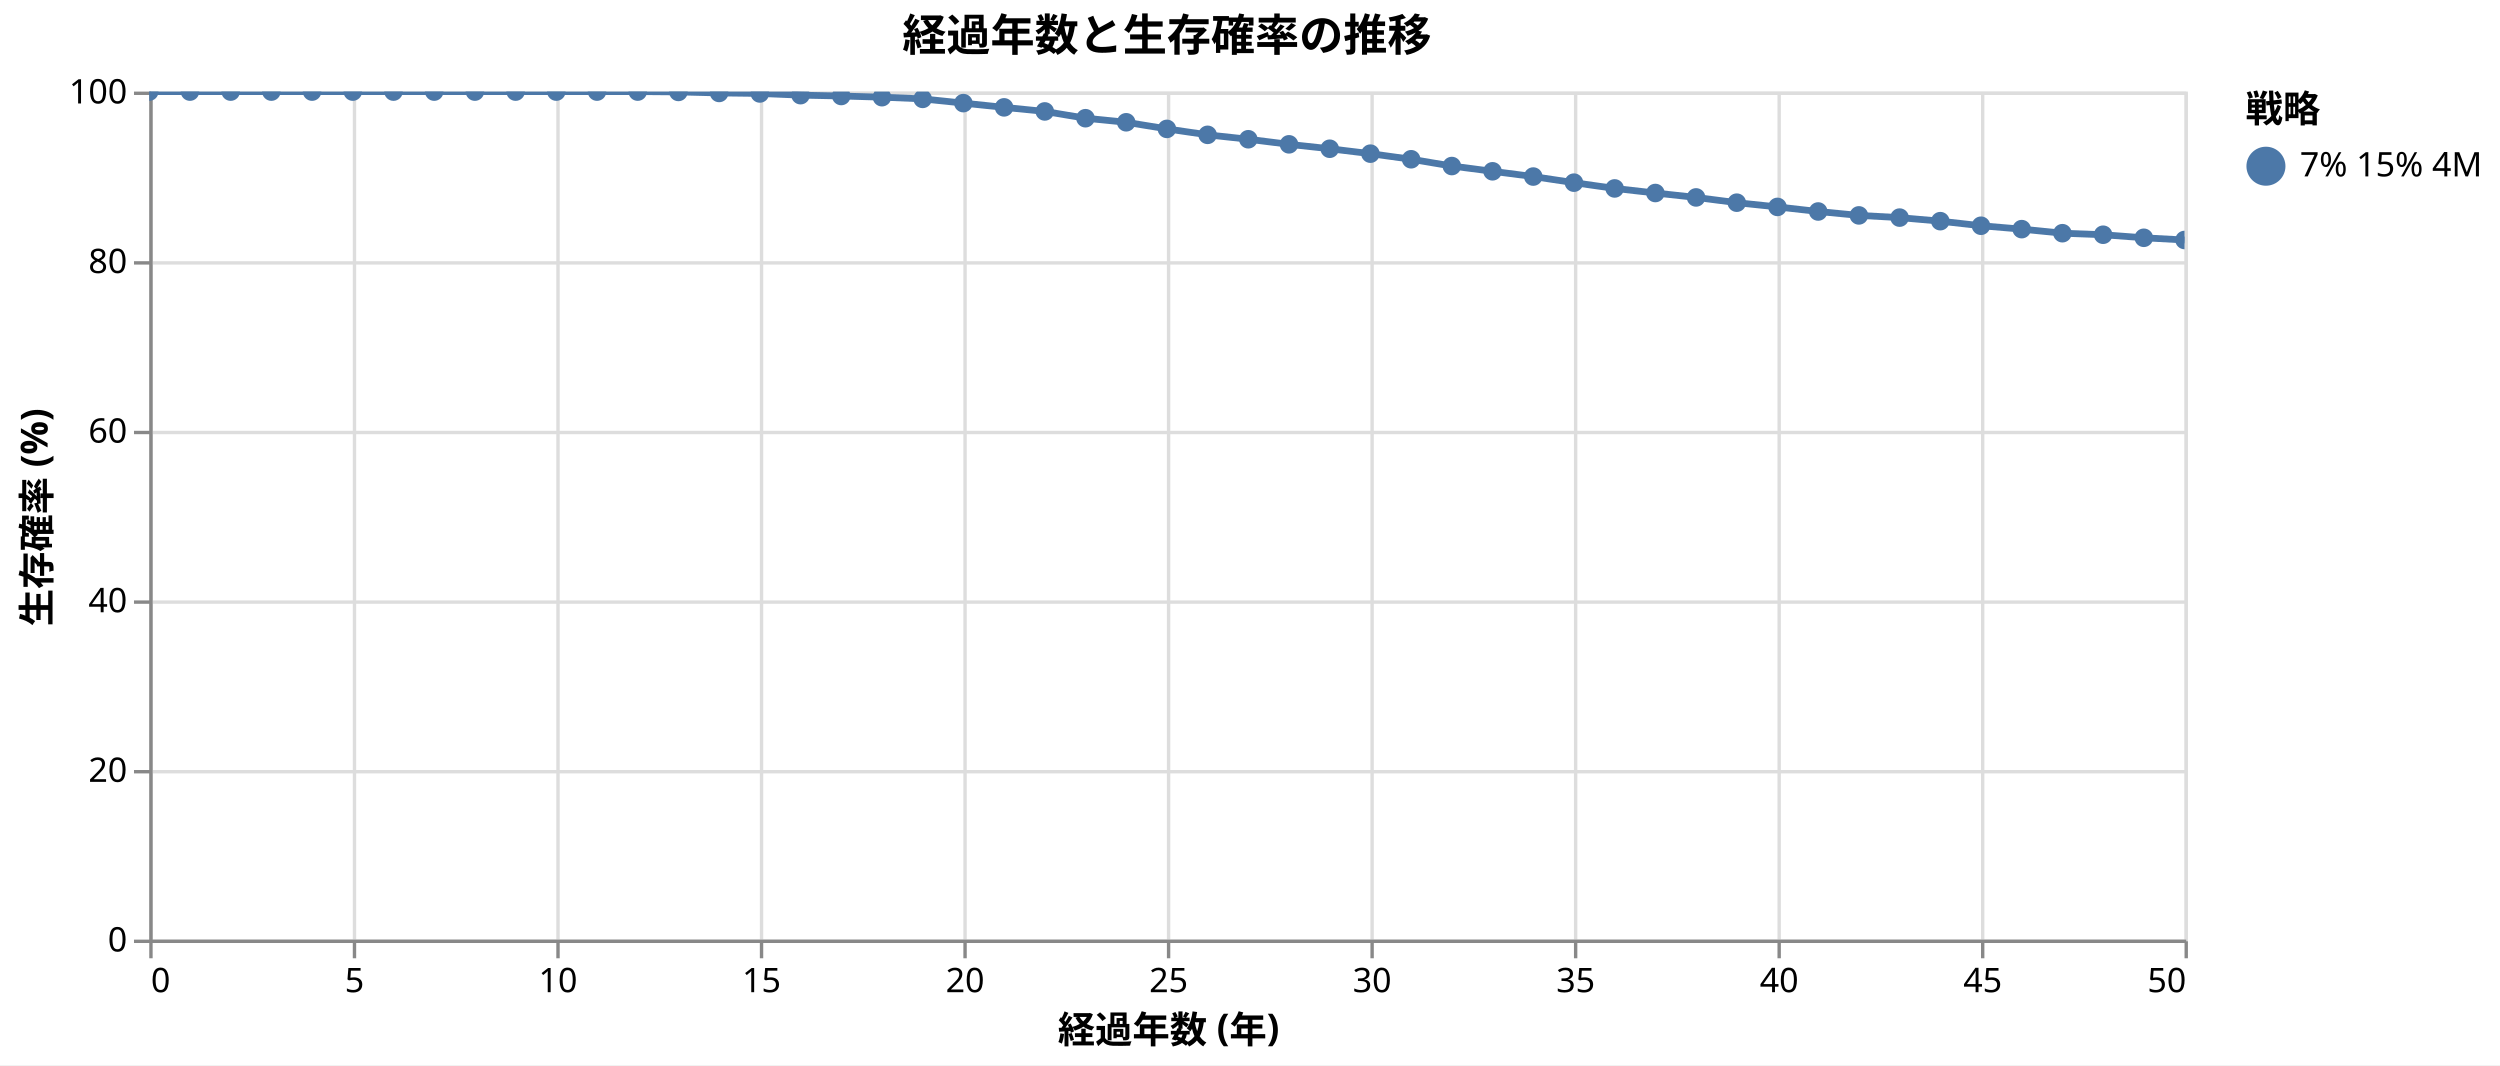
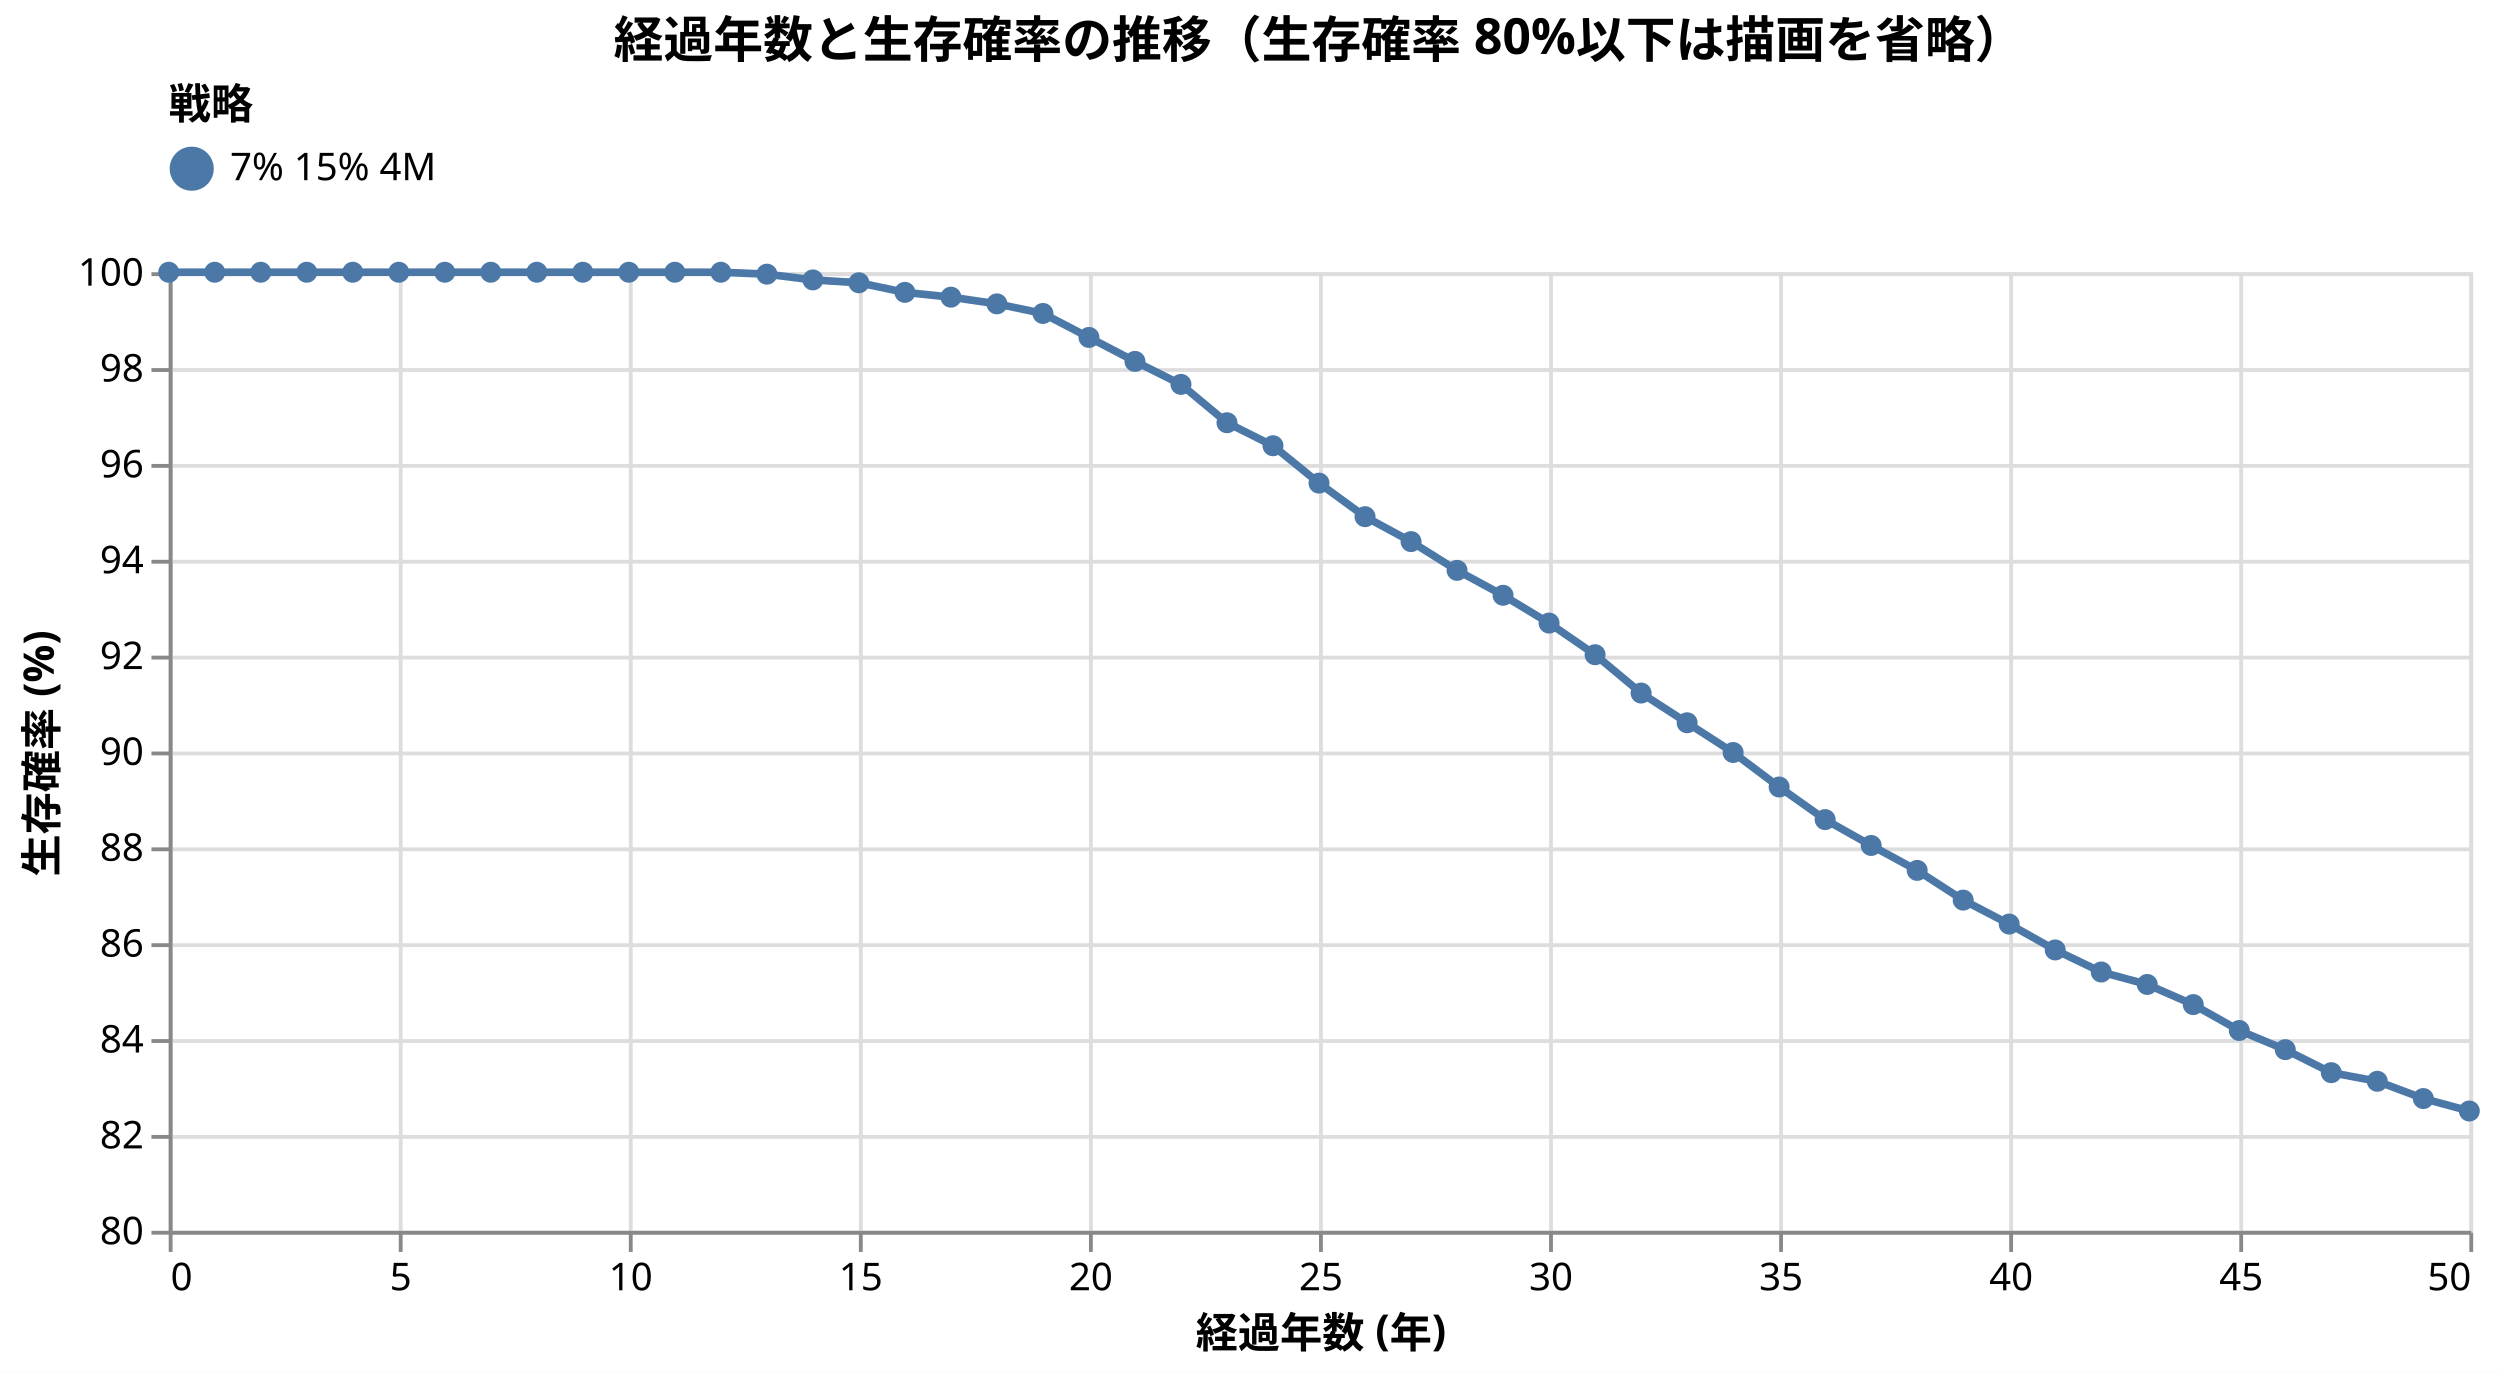
- <svg xmlns="http://www.w3.org/2000/svg" version="1.1" class="marks" width="737" height="314" viewBox="0 0 737 314">
-   <rect width="737" height="314" fill="white" />
-   <g fill="none" stroke-miterlimit="10" transform="translate(44,27)">
+ <svg xmlns="http://www.w3.org/2000/svg" version="1.1" class="marks" width="652" height="358" viewBox="0 0 652 358">
+   <rect width="652" height="358" fill="white" />
+   <g fill="none" stroke-miterlimit="10" transform="translate(44,71)">
    <g class="mark-group role-frame root" role="graphics-object" aria-roledescription="group mark container">
      <g transform="translate(0,0)">
        <path class="background" aria-hidden="true" d="M0.5,0.5h600v250h-600Z" stroke="#ddd" />
        <g>
          <g class="mark-group role-axis" aria-hidden="true">
            <g transform="translate(0.5,250.5)">
              <path class="background" aria-hidden="true" d="M0,0h0v0h0Z" pointer-events="none" />
              <g>
                <g class="mark-rule role-axis-grid" pointer-events="none">
                  <line transform="translate(0,-250)" x2="0" y2="250" stroke="#ddd" stroke-width="1" opacity="1" />
                  <line transform="translate(60,-250)" x2="0" y2="250" stroke="#ddd" stroke-width="1" opacity="1" />
                  <line transform="translate(120,-250)" x2="0" y2="250" stroke="#ddd" stroke-width="1" opacity="1" />
                  <line transform="translate(180,-250)" x2="0" y2="250" stroke="#ddd" stroke-width="1" opacity="1" />
                  <line transform="translate(240,-250)" x2="0" y2="250" stroke="#ddd" stroke-width="1" opacity="1" />
                  <line transform="translate(300,-250)" x2="0" y2="250" stroke="#ddd" stroke-width="1" opacity="1" />
                  <line transform="translate(360,-250)" x2="0" y2="250" stroke="#ddd" stroke-width="1" opacity="1" />
                  <line transform="translate(420,-250)" x2="0" y2="250" stroke="#ddd" stroke-width="1" opacity="1" />
                  <line transform="translate(480,-250)" x2="0" y2="250" stroke="#ddd" stroke-width="1" opacity="1" />
                  <line transform="translate(540,-250)" x2="0" y2="250" stroke="#ddd" stroke-width="1" opacity="1" />
                  <line transform="translate(600,-250)" x2="0" y2="250" stroke="#ddd" stroke-width="1" opacity="1" />
                </g>
              </g>
              <path class="foreground" aria-hidden="true" d="" pointer-events="none" display="none" />
            </g>
          </g>
          <g class="mark-group role-axis" aria-hidden="true">
            <g transform="translate(0.5,0.5)">
              <path class="background" aria-hidden="true" d="M0,0h0v0h0Z" pointer-events="none" />
              <g>
                <g class="mark-rule role-axis-grid" pointer-events="none">
                  <line transform="translate(0,250)" x2="600" y2="0" stroke="#ddd" stroke-width="1" opacity="1" />
+                   <line transform="translate(0,225)" x2="600" y2="0" stroke="#ddd" stroke-width="1" opacity="1" />
                  <line transform="translate(0,200)" x2="600" y2="0" stroke="#ddd" stroke-width="1" opacity="1" />
+                   <line transform="translate(0,175)" x2="600" y2="0" stroke="#ddd" stroke-width="1" opacity="1" />
                  <line transform="translate(0,150)" x2="600" y2="0" stroke="#ddd" stroke-width="1" opacity="1" />
+                   <line transform="translate(0,125)" x2="600" y2="0" stroke="#ddd" stroke-width="1" opacity="1" />
                  <line transform="translate(0,100)" x2="600" y2="0" stroke="#ddd" stroke-width="1" opacity="1" />
+                   <line transform="translate(0,75)" x2="600" y2="0" stroke="#ddd" stroke-width="1" opacity="1" />
                  <line transform="translate(0,50)" x2="600" y2="0" stroke="#ddd" stroke-width="1" opacity="1" />
+                   <line transform="translate(0,25)" x2="600" y2="0" stroke="#ddd" stroke-width="1" opacity="1" />
                  <line transform="translate(0,0)" x2="600" y2="0" stroke="#ddd" stroke-width="1" opacity="1" />
                </g>
              </g>
              <path class="foreground" aria-hidden="true" d="" pointer-events="none" display="none" />
            </g>
          </g>
          <g class="mark-group role-axis" role="graphics-symbol" aria-roledescription="axis" aria-label="X-axis titled '経過年数 (年)' for a linear scale with values from 0 to 50">
            <g transform="translate(0.5,250.5)">
              <path class="background" aria-hidden="true" d="M0,0h0v0h0Z" pointer-events="none" />
              <g>
                <g class="mark-rule role-axis-tick" pointer-events="none">
                  <line transform="translate(0,0)" x2="0" y2="5" stroke="#888" stroke-width="1" opacity="1" />
                  <line transform="translate(60,0)" x2="0" y2="5" stroke="#888" stroke-width="1" opacity="1" />
                  <line transform="translate(120,0)" x2="0" y2="5" stroke="#888" stroke-width="1" opacity="1" />
                  <line transform="translate(180,0)" x2="0" y2="5" stroke="#888" stroke-width="1" opacity="1" />
                  <line transform="translate(240,0)" x2="0" y2="5" stroke="#888" stroke-width="1" opacity="1" />
                  <line transform="translate(300,0)" x2="0" y2="5" stroke="#888" stroke-width="1" opacity="1" />
                  <line transform="translate(360,0)" x2="0" y2="5" stroke="#888" stroke-width="1" opacity="1" />
                  <line transform="translate(420,0)" x2="0" y2="5" stroke="#888" stroke-width="1" opacity="1" />
                  <line transform="translate(480,0)" x2="0" y2="5" stroke="#888" stroke-width="1" opacity="1" />
                  <line transform="translate(540,0)" x2="0" y2="5" stroke="#888" stroke-width="1" opacity="1" />
                  <line transform="translate(600,0)" x2="0" y2="5" stroke="#888" stroke-width="1" opacity="1" />
                </g>
                <g class="mark-text role-axis-label" pointer-events="none">
                  <text text-anchor="start" transform="translate(0,15)" font-family="sans-serif" font-size="10px" fill="#000" opacity="1">0</text>
                  <text text-anchor="middle" transform="translate(60,15)" font-family="sans-serif" font-size="10px" fill="#000" opacity="1">5</text>
                  <text text-anchor="middle" transform="translate(120,15)" font-family="sans-serif" font-size="10px" fill="#000" opacity="1">10</text>
                  <text text-anchor="middle" transform="translate(180,15)" font-family="sans-serif" font-size="10px" fill="#000" opacity="1">15</text>
                  <text text-anchor="middle" transform="translate(240,15)" font-family="sans-serif" font-size="10px" fill="#000" opacity="1">20</text>
                  <text text-anchor="middle" transform="translate(300,15)" font-family="sans-serif" font-size="10px" fill="#000" opacity="1">25</text>
                  <text text-anchor="middle" transform="translate(360,15)" font-family="sans-serif" font-size="10px" fill="#000" opacity="1">30</text>
                  <text text-anchor="middle" transform="translate(420,15)" font-family="sans-serif" font-size="10px" fill="#000" opacity="1">35</text>
                  <text text-anchor="middle" transform="translate(480,15)" font-family="sans-serif" font-size="10px" fill="#000" opacity="1">40</text>
                  <text text-anchor="middle" transform="translate(540,15)" font-family="sans-serif" font-size="10px" fill="#000" opacity="1">45</text>
                  <text text-anchor="end" transform="translate(600,15)" font-family="sans-serif" font-size="10px" fill="#000" opacity="1">50</text>
                </g>
                <g class="mark-rule role-axis-domain" pointer-events="none">
                  <line transform="translate(0,0)" x2="600" y2="0" stroke="#888" stroke-width="1" opacity="1" />
                </g>
                <g class="mark-text role-axis-title" pointer-events="none">
                  <text text-anchor="middle" transform="translate(300,30)" font-family="sans-serif" font-size="11px" font-weight="bold" fill="#000" opacity="1">経過年数 (年)</text>
                </g>
              </g>
              <path class="foreground" aria-hidden="true" d="" pointer-events="none" display="none" />
            </g>
          </g>
-           <g class="mark-group role-axis" role="graphics-symbol" aria-roledescription="axis" aria-label="Y-axis titled '生存確率 (%)' for a linear scale with values from 0 to 100">
+           <g class="mark-group role-axis" role="graphics-symbol" aria-roledescription="axis" aria-label="Y-axis titled '生存確率 (%)' for a linear scale with values from 80 to 100">
            <g transform="translate(0.5,0.5)">
              <path class="background" aria-hidden="true" d="M0,0h0v0h0Z" pointer-events="none" />
              <g>
                <g class="mark-rule role-axis-tick" pointer-events="none">
                  <line transform="translate(0,250)" x2="-5" y2="0" stroke="#888" stroke-width="1" opacity="1" />
+                   <line transform="translate(0,225)" x2="-5" y2="0" stroke="#888" stroke-width="1" opacity="1" />
                  <line transform="translate(0,200)" x2="-5" y2="0" stroke="#888" stroke-width="1" opacity="1" />
+                   <line transform="translate(0,175)" x2="-5" y2="0" stroke="#888" stroke-width="1" opacity="1" />
                  <line transform="translate(0,150)" x2="-5" y2="0" stroke="#888" stroke-width="1" opacity="1" />
+                   <line transform="translate(0,125)" x2="-5" y2="0" stroke="#888" stroke-width="1" opacity="1" />
                  <line transform="translate(0,100)" x2="-5" y2="0" stroke="#888" stroke-width="1" opacity="1" />
+                   <line transform="translate(0,75)" x2="-5" y2="0" stroke="#888" stroke-width="1" opacity="1" />
                  <line transform="translate(0,50)" x2="-5" y2="0" stroke="#888" stroke-width="1" opacity="1" />
+                   <line transform="translate(0,25)" x2="-5" y2="0" stroke="#888" stroke-width="1" opacity="1" />
                  <line transform="translate(0,0)" x2="-5" y2="0" stroke="#888" stroke-width="1" opacity="1" />
                </g>
                <g class="mark-text role-axis-label" pointer-events="none">
-                   <text text-anchor="end" transform="translate(-7,253)" font-family="sans-serif" font-size="10px" fill="#000" opacity="1">0</text>
-                   <text text-anchor="end" transform="translate(-7,203)" font-family="sans-serif" font-size="10px" fill="#000" opacity="1">20</text>
-                   <text text-anchor="end" transform="translate(-7,153)" font-family="sans-serif" font-size="10px" fill="#000" opacity="1">40</text>
-                   <text text-anchor="end" transform="translate(-7,103)" font-family="sans-serif" font-size="10px" fill="#000" opacity="1">60</text>
-                   <text text-anchor="end" transform="translate(-7,53)" font-family="sans-serif" font-size="10px" fill="#000" opacity="1">80</text>
+                   <text text-anchor="end" transform="translate(-7,253)" font-family="sans-serif" font-size="10px" fill="#000" opacity="1">80</text>
+                   <text text-anchor="end" transform="translate(-7,228)" font-family="sans-serif" font-size="10px" fill="#000" opacity="1">82</text>
+                   <text text-anchor="end" transform="translate(-7,203)" font-family="sans-serif" font-size="10px" fill="#000" opacity="1">84</text>
+                   <text text-anchor="end" transform="translate(-7,178)" font-family="sans-serif" font-size="10px" fill="#000" opacity="1">86</text>
+                   <text text-anchor="end" transform="translate(-7,153)" font-family="sans-serif" font-size="10px" fill="#000" opacity="1">88</text>
+                   <text text-anchor="end" transform="translate(-7,128)" font-family="sans-serif" font-size="10px" fill="#000" opacity="1">90</text>
+                   <text text-anchor="end" transform="translate(-7,103)" font-family="sans-serif" font-size="10px" fill="#000" opacity="1">92</text>
+                   <text text-anchor="end" transform="translate(-7,78)" font-family="sans-serif" font-size="10px" fill="#000" opacity="1">94</text>
+                   <text text-anchor="end" transform="translate(-7,53)" font-family="sans-serif" font-size="10px" fill="#000" opacity="1">96</text>
+                   <text text-anchor="end" transform="translate(-7,28)" font-family="sans-serif" font-size="10px" fill="#000" opacity="1">98</text>
                  <text text-anchor="end" transform="translate(-7,3)" font-family="sans-serif" font-size="10px" fill="#000" opacity="1">100</text>
                </g>
                <g class="mark-rule role-axis-domain" pointer-events="none">
                  <line transform="translate(0,250)" x2="0" y2="-250" stroke="#888" stroke-width="1" opacity="1" />
                </g>
                <g class="mark-text role-axis-title" pointer-events="none">
                  <text text-anchor="middle" transform="translate(-27.68457,125) rotate(-90) translate(0,-2)" font-family="sans-serif" font-size="11px" font-weight="bold" fill="#000" opacity="1">生存確率 (%)</text>
                </g>
              </g>
              <path class="foreground" aria-hidden="true" d="" pointer-events="none" display="none" />
            </g>
          </g>
          <g class="mark-group role-scope layer_0_pathgroup" role="graphics-object" aria-roledescription="group mark container">
            <g transform="translate(0,0)">
              <path class="background" aria-hidden="true" d="M0,0h600v250h-600Z" />
              <g>
-                 <g class="mark-line role-mark layer_0_marks" clip-path="url(#clip1)" role="graphics-object" aria-roledescription="line mark container">
-                   <path aria-label="経過年数 (年): 0; 生存確率 (%): 100; Strategy: 7% 15% 4M; Year: 0; Survival Probability (%): 100.0" role="graphics-symbol" aria-roledescription="line mark" d="M0,0L12,0L24,0L36,0L48,0L60,0L72,0L84,0L96,0L108,0L120,0L132,0L144,0L156,0.1L168,0.4L180,0.55L192,1.05L204,1.3L216,1.65L228,2.15L240,3.4L252,4.65L264,5.85L276,7.85L288,9.05L300,11L312,12.75L324,14.05L336,15.55L348,16.85L360,18.3L372,19.95L384,21.95L396,23.5L408,25.05L420,26.85L432,28.55L444,29.9L456,31.2L468,32.75L480,34L492,35.35L504,36.5L516,37.15L528,38.2L540,39.55L552,40.55L564,41.75L576,42.2L588,43.1L600,43.75" stroke="#4c78a8" stroke-width="2" />
+                 <g class="mark-line role-mark layer_0_marks" role="graphics-object" aria-roledescription="line mark container">
+                   <path aria-label="経過年数 (年): 0; 生存確率 (%): 100; Strategy: 7% 15% 4M; Year: 0; Survival Probability (%): 100.0" role="graphics-symbol" aria-roledescription="line mark" d="M0,0L12,0L24,0L36,0L48,0L60,0L72,0L84,0L96,0L108,0L120,0L132,0L144,0L156,0.5L168,2L180,2.75L192,5.25L204,6.5L216,8.25L228,10.75L240,17L252,23.25L264,29.25L276,39.25L288,45.25L300,55L312,63.75L324,70.25L336,77.75L348,84.25L360,91.5L372,99.75L384,109.75L396,117.5L408,125.25L420,134.25L432,142.75L444,149.5L456,156L468,163.75L480,170L492,176.75L504,182.5L516,185.75L528,191L540,197.75L552,202.75L564,208.75L576,211L588,215.5L600,218.75" stroke="#4c78a8" stroke-width="2" />
                </g>
              </g>
              <path class="foreground" aria-hidden="true" d="" display="none" />
            </g>
          </g>
-           <g class="mark-symbol role-mark layer_1_marks" clip-path="url(#clip2)" role="graphics-object" aria-roledescription="symbol mark container">
+           <g class="mark-symbol role-mark layer_1_marks" role="graphics-object" aria-roledescription="symbol mark container">
            <path aria-label="経過年数 (年): 0; 生存確率 (%): 100; Strategy: 7% 15% 4M; Year: 0; Survival Probability (%): 100.0" role="graphics-symbol" aria-roledescription="point" transform="translate(0,0)" d="M2.739,0A2.739,2.739,0,1,1,-2.739,0A2.739,2.739,0,1,1,2.739,0" fill="#4c78a8" stroke-width="2" opacity="1" />
            <path aria-label="経過年数 (年): 1; 生存確率 (%): 100; Strategy: 7% 15% 4M; Year: 1; Survival Probability (%): 100.0" role="graphics-symbol" aria-roledescription="point" transform="translate(12,0)" d="M2.739,0A2.739,2.739,0,1,1,-2.739,0A2.739,2.739,0,1,1,2.739,0" fill="#4c78a8" stroke-width="2" opacity="1" />
            <path aria-label="経過年数 (年): 2; 生存確率 (%): 100; Strategy: 7% 15% 4M; Year: 2; Survival Probability (%): 100.0" role="graphics-symbol" aria-roledescription="point" transform="translate(24,0)" d="M2.739,0A2.739,2.739,0,1,1,-2.739,0A2.739,2.739,0,1,1,2.739,0" fill="#4c78a8" stroke-width="2" opacity="1" />
            <path aria-label="経過年数 (年): 3; 生存確率 (%): 100; Strategy: 7% 15% 4M; Year: 3; Survival Probability (%): 100.0" role="graphics-symbol" aria-roledescription="point" transform="translate(36,0)" d="M2.739,0A2.739,2.739,0,1,1,-2.739,0A2.739,2.739,0,1,1,2.739,0" fill="#4c78a8" stroke-width="2" opacity="1" />
            <path aria-label="経過年数 (年): 4; 生存確率 (%): 100; Strategy: 7% 15% 4M; Year: 4; Survival Probability (%): 100.0" role="graphics-symbol" aria-roledescription="point" transform="translate(48,0)" d="M2.739,0A2.739,2.739,0,1,1,-2.739,0A2.739,2.739,0,1,1,2.739,0" fill="#4c78a8" stroke-width="2" opacity="1" />
            <path aria-label="経過年数 (年): 5; 生存確率 (%): 100; Strategy: 7% 15% 4M; Year: 5; Survival Probability (%): 100.0" role="graphics-symbol" aria-roledescription="point" transform="translate(60,0)" d="M2.739,0A2.739,2.739,0,1,1,-2.739,0A2.739,2.739,0,1,1,2.739,0" fill="#4c78a8" stroke-width="2" opacity="1" />
            <path aria-label="経過年数 (年): 6; 生存確率 (%): 100; Strategy: 7% 15% 4M; Year: 6; Survival Probability (%): 100.0" role="graphics-symbol" aria-roledescription="point" transform="translate(72,0)" d="M2.739,0A2.739,2.739,0,1,1,-2.739,0A2.739,2.739,0,1,1,2.739,0" fill="#4c78a8" stroke-width="2" opacity="1" />
            <path aria-label="経過年数 (年): 7; 生存確率 (%): 100; Strategy: 7% 15% 4M; Year: 7; Survival Probability (%): 100.0" role="graphics-symbol" aria-roledescription="point" transform="translate(84,0)" d="M2.739,0A2.739,2.739,0,1,1,-2.739,0A2.739,2.739,0,1,1,2.739,0" fill="#4c78a8" stroke-width="2" opacity="1" />
            <path aria-label="経過年数 (年): 8; 生存確率 (%): 100; Strategy: 7% 15% 4M; Year: 8; Survival Probability (%): 100.0" role="graphics-symbol" aria-roledescription="point" transform="translate(96,0)" d="M2.739,0A2.739,2.739,0,1,1,-2.739,0A2.739,2.739,0,1,1,2.739,0" fill="#4c78a8" stroke-width="2" opacity="1" />
            <path aria-label="経過年数 (年): 9; 生存確率 (%): 100; Strategy: 7% 15% 4M; Year: 9; Survival Probability (%): 100.0" role="graphics-symbol" aria-roledescription="point" transform="translate(108,0)" d="M2.739,0A2.739,2.739,0,1,1,-2.739,0A2.739,2.739,0,1,1,2.739,0" fill="#4c78a8" stroke-width="2" opacity="1" />
            <path aria-label="経過年数 (年): 10; 生存確率 (%): 100; Strategy: 7% 15% 4M; Year: 10; Survival Probability (%): 100.0" role="graphics-symbol" aria-roledescription="point" transform="translate(120,0)" d="M2.739,0A2.739,2.739,0,1,1,-2.739,0A2.739,2.739,0,1,1,2.739,0" fill="#4c78a8" stroke-width="2" opacity="1" />
            <path aria-label="経過年数 (年): 11; 生存確率 (%): 100; Strategy: 7% 15% 4M; Year: 11; Survival Probability (%): 100.0" role="graphics-symbol" aria-roledescription="point" transform="translate(132,0)" d="M2.739,0A2.739,2.739,0,1,1,-2.739,0A2.739,2.739,0,1,1,2.739,0" fill="#4c78a8" stroke-width="2" opacity="1" />
            <path aria-label="経過年数 (年): 12; 生存確率 (%): 100; Strategy: 7% 15% 4M; Year: 12; Survival Probability (%): 100.0" role="graphics-symbol" aria-roledescription="point" transform="translate(144,0)" d="M2.739,0A2.739,2.739,0,1,1,-2.739,0A2.739,2.739,0,1,1,2.739,0" fill="#4c78a8" stroke-width="2" opacity="1" />
-             <path aria-label="経過年数 (年): 13; 生存確率 (%): 99.96; Strategy: 7% 15% 4M; Year: 13; Survival Probability (%): 100.0" role="graphics-symbol" aria-roledescription="point" transform="translate(156,0.1)" d="M2.739,0A2.739,2.739,0,1,1,-2.739,0A2.739,2.739,0,1,1,2.739,0" fill="#4c78a8" stroke-width="2" opacity="1" />
-             <path aria-label="経過年数 (年): 14; 生存確率 (%): 99.84; Strategy: 7% 15% 4M; Year: 14; Survival Probability (%): 99.8" role="graphics-symbol" aria-roledescription="point" transform="translate(168,0.4)" d="M2.739,0A2.739,2.739,0,1,1,-2.739,0A2.739,2.739,0,1,1,2.739,0" fill="#4c78a8" stroke-width="2" opacity="1" />
-             <path aria-label="経過年数 (年): 15; 生存確率 (%): 99.78; Strategy: 7% 15% 4M; Year: 15; Survival Probability (%): 99.8" role="graphics-symbol" aria-roledescription="point" transform="translate(180,0.55)" d="M2.739,0A2.739,2.739,0,1,1,-2.739,0A2.739,2.739,0,1,1,2.739,0" fill="#4c78a8" stroke-width="2" opacity="1" />
-             <path aria-label="経過年数 (年): 16; 生存確率 (%): 99.58; Strategy: 7% 15% 4M; Year: 16; Survival Probability (%): 99.6" role="graphics-symbol" aria-roledescription="point" transform="translate(192,1.05)" d="M2.739,0A2.739,2.739,0,1,1,-2.739,0A2.739,2.739,0,1,1,2.739,0" fill="#4c78a8" stroke-width="2" opacity="1" />
-             <path aria-label="経過年数 (年): 17; 生存確率 (%): 99.48; Strategy: 7% 15% 4M; Year: 17; Survival Probability (%): 99.5" role="graphics-symbol" aria-roledescription="point" transform="translate(204,1.3)" d="M2.739,0A2.739,2.739,0,1,1,-2.739,0A2.739,2.739,0,1,1,2.739,0" fill="#4c78a8" stroke-width="2" opacity="1" />
-             <path aria-label="経過年数 (年): 18; 生存確率 (%): 99.34; Strategy: 7% 15% 4M; Year: 18; Survival Probability (%): 99.3" role="graphics-symbol" aria-roledescription="point" transform="translate(216,1.65)" d="M2.739,0A2.739,2.739,0,1,1,-2.739,0A2.739,2.739,0,1,1,2.739,0" fill="#4c78a8" stroke-width="2" opacity="1" />
-             <path aria-label="経過年数 (年): 19; 生存確率 (%): 99.14; Strategy: 7% 15% 4M; Year: 19; Survival Probability (%): 99.1" role="graphics-symbol" aria-roledescription="point" transform="translate(228,2.15)" d="M2.739,0A2.739,2.739,0,1,1,-2.739,0A2.739,2.739,0,1,1,2.739,0" fill="#4c78a8" stroke-width="2" opacity="1" />
-             <path aria-label="経過年数 (年): 20; 生存確率 (%): 98.64; Strategy: 7% 15% 4M; Year: 20; Survival Probability (%): 98.6" role="graphics-symbol" aria-roledescription="point" transform="translate(240,3.4)" d="M2.739,0A2.739,2.739,0,1,1,-2.739,0A2.739,2.739,0,1,1,2.739,0" fill="#4c78a8" stroke-width="2" opacity="1" />
-             <path aria-label="経過年数 (年): 21; 生存確率 (%): 98.14; Strategy: 7% 15% 4M; Year: 21; Survival Probability (%): 98.1" role="graphics-symbol" aria-roledescription="point" transform="translate(252,4.65)" d="M2.739,0A2.739,2.739,0,1,1,-2.739,0A2.739,2.739,0,1,1,2.739,0" fill="#4c78a8" stroke-width="2" opacity="1" />
-             <path aria-label="経過年数 (年): 22; 生存確率 (%): 97.66; Strategy: 7% 15% 4M; Year: 22; Survival Probability (%): 97.7" role="graphics-symbol" aria-roledescription="point" transform="translate(264,5.85)" d="M2.739,0A2.739,2.739,0,1,1,-2.739,0A2.739,2.739,0,1,1,2.739,0" fill="#4c78a8" stroke-width="2" opacity="1" />
-             <path aria-label="経過年数 (年): 23; 生存確率 (%): 96.86; Strategy: 7% 15% 4M; Year: 23; Survival Probability (%): 96.9" role="graphics-symbol" aria-roledescription="point" transform="translate(276,7.85)" d="M2.739,0A2.739,2.739,0,1,1,-2.739,0A2.739,2.739,0,1,1,2.739,0" fill="#4c78a8" stroke-width="2" opacity="1" />
-             <path aria-label="経過年数 (年): 24; 生存確率 (%): 96.38; Strategy: 7% 15% 4M; Year: 24; Survival Probability (%): 96.4" role="graphics-symbol" aria-roledescription="point" transform="translate(288,9.05)" d="M2.739,0A2.739,2.739,0,1,1,-2.739,0A2.739,2.739,0,1,1,2.739,0" fill="#4c78a8" stroke-width="2" opacity="1" />
-             <path aria-label="経過年数 (年): 25; 生存確率 (%): 95.6; Strategy: 7% 15% 4M; Year: 25; Survival Probability (%): 95.6" role="graphics-symbol" aria-roledescription="point" transform="translate(300,11)" d="M2.739,0A2.739,2.739,0,1,1,-2.739,0A2.739,2.739,0,1,1,2.739,0" fill="#4c78a8" stroke-width="2" opacity="1" />
-             <path aria-label="経過年数 (年): 26; 生存確率 (%): 94.9; Strategy: 7% 15% 4M; Year: 26; Survival Probability (%): 94.9" role="graphics-symbol" aria-roledescription="point" transform="translate(312,12.75)" d="M2.739,0A2.739,2.739,0,1,1,-2.739,0A2.739,2.739,0,1,1,2.739,0" fill="#4c78a8" stroke-width="2" opacity="1" />
-             <path aria-label="経過年数 (年): 27; 生存確率 (%): 94.38; Strategy: 7% 15% 4M; Year: 27; Survival Probability (%): 94.4" role="graphics-symbol" aria-roledescription="point" transform="translate(324,14.05)" d="M2.739,0A2.739,2.739,0,1,1,-2.739,0A2.739,2.739,0,1,1,2.739,0" fill="#4c78a8" stroke-width="2" opacity="1" />
-             <path aria-label="経過年数 (年): 28; 生存確率 (%): 93.78; Strategy: 7% 15% 4M; Year: 28; Survival Probability (%): 93.8" role="graphics-symbol" aria-roledescription="point" transform="translate(336,15.55)" d="M2.739,0A2.739,2.739,0,1,1,-2.739,0A2.739,2.739,0,1,1,2.739,0" fill="#4c78a8" stroke-width="2" opacity="1" />
-             <path aria-label="経過年数 (年): 29; 生存確率 (%): 93.26; Strategy: 7% 15% 4M; Year: 29; Survival Probability (%): 93.3" role="graphics-symbol" aria-roledescription="point" transform="translate(348,16.85)" d="M2.739,0A2.739,2.739,0,1,1,-2.739,0A2.739,2.739,0,1,1,2.739,0" fill="#4c78a8" stroke-width="2" opacity="1" />
-             <path aria-label="経過年数 (年): 30; 生存確率 (%): 92.68; Strategy: 7% 15% 4M; Year: 30; Survival Probability (%): 92.7" role="graphics-symbol" aria-roledescription="point" transform="translate(360,18.3)" d="M2.739,0A2.739,2.739,0,1,1,-2.739,0A2.739,2.739,0,1,1,2.739,0" fill="#4c78a8" stroke-width="2" opacity="1" />
-             <path aria-label="経過年数 (年): 31; 生存確率 (%): 92.02; Strategy: 7% 15% 4M; Year: 31; Survival Probability (%): 92.0" role="graphics-symbol" aria-roledescription="point" transform="translate(372,19.95)" d="M2.739,0A2.739,2.739,0,1,1,-2.739,0A2.739,2.739,0,1,1,2.739,0" fill="#4c78a8" stroke-width="2" opacity="1" />
-             <path aria-label="経過年数 (年): 32; 生存確率 (%): 91.22; Strategy: 7% 15% 4M; Year: 32; Survival Probability (%): 91.2" role="graphics-symbol" aria-roledescription="point" transform="translate(384,21.95)" d="M2.739,0A2.739,2.739,0,1,1,-2.739,0A2.739,2.739,0,1,1,2.739,0" fill="#4c78a8" stroke-width="2" opacity="1" />
-             <path aria-label="経過年数 (年): 33; 生存確率 (%): 90.6; Strategy: 7% 15% 4M; Year: 33; Survival Probability (%): 90.6" role="graphics-symbol" aria-roledescription="point" transform="translate(396,23.5)" d="M2.739,0A2.739,2.739,0,1,1,-2.739,0A2.739,2.739,0,1,1,2.739,0" fill="#4c78a8" stroke-width="2" opacity="1" />
-             <path aria-label="経過年数 (年): 34; 生存確率 (%): 89.98; Strategy: 7% 15% 4M; Year: 34; Survival Probability (%): 90.0" role="graphics-symbol" aria-roledescription="point" transform="translate(408,25.05)" d="M2.739,0A2.739,2.739,0,1,1,-2.739,0A2.739,2.739,0,1,1,2.739,0" fill="#4c78a8" stroke-width="2" opacity="1" />
-             <path aria-label="経過年数 (年): 35; 生存確率 (%): 89.26; Strategy: 7% 15% 4M; Year: 35; Survival Probability (%): 89.3" role="graphics-symbol" aria-roledescription="point" transform="translate(420,26.85)" d="M2.739,0A2.739,2.739,0,1,1,-2.739,0A2.739,2.739,0,1,1,2.739,0" fill="#4c78a8" stroke-width="2" opacity="1" />
-             <path aria-label="経過年数 (年): 36; 生存確率 (%): 88.58; Strategy: 7% 15% 4M; Year: 36; Survival Probability (%): 88.6" role="graphics-symbol" aria-roledescription="point" transform="translate(432,28.55)" d="M2.739,0A2.739,2.739,0,1,1,-2.739,0A2.739,2.739,0,1,1,2.739,0" fill="#4c78a8" stroke-width="2" opacity="1" />
-             <path aria-label="経過年数 (年): 37; 生存確率 (%): 88.04; Strategy: 7% 15% 4M; Year: 37; Survival Probability (%): 88.0" role="graphics-symbol" aria-roledescription="point" transform="translate(444,29.9)" d="M2.739,0A2.739,2.739,0,1,1,-2.739,0A2.739,2.739,0,1,1,2.739,0" fill="#4c78a8" stroke-width="2" opacity="1" />
-             <path aria-label="経過年数 (年): 38; 生存確率 (%): 87.52; Strategy: 7% 15% 4M; Year: 38; Survival Probability (%): 87.5" role="graphics-symbol" aria-roledescription="point" transform="translate(456,31.2)" d="M2.739,0A2.739,2.739,0,1,1,-2.739,0A2.739,2.739,0,1,1,2.739,0" fill="#4c78a8" stroke-width="2" opacity="1" />
-             <path aria-label="経過年数 (年): 39; 生存確率 (%): 86.9; Strategy: 7% 15% 4M; Year: 39; Survival Probability (%): 86.9" role="graphics-symbol" aria-roledescription="point" transform="translate(468,32.75)" d="M2.739,0A2.739,2.739,0,1,1,-2.739,0A2.739,2.739,0,1,1,2.739,0" fill="#4c78a8" stroke-width="2" opacity="1" />
-             <path aria-label="経過年数 (年): 40; 生存確率 (%): 86.4; Strategy: 7% 15% 4M; Year: 40; Survival Probability (%): 86.4" role="graphics-symbol" aria-roledescription="point" transform="translate(480,34)" d="M2.739,0A2.739,2.739,0,1,1,-2.739,0A2.739,2.739,0,1,1,2.739,0" fill="#4c78a8" stroke-width="2" opacity="1" />
-             <path aria-label="経過年数 (年): 41; 生存確率 (%): 85.86; Strategy: 7% 15% 4M; Year: 41; Survival Probability (%): 85.9" role="graphics-symbol" aria-roledescription="point" transform="translate(492,35.35)" d="M2.739,0A2.739,2.739,0,1,1,-2.739,0A2.739,2.739,0,1,1,2.739,0" fill="#4c78a8" stroke-width="2" opacity="1" />
-             <path aria-label="経過年数 (年): 42; 生存確率 (%): 85.4; Strategy: 7% 15% 4M; Year: 42; Survival Probability (%): 85.4" role="graphics-symbol" aria-roledescription="point" transform="translate(504,36.5)" d="M2.739,0A2.739,2.739,0,1,1,-2.739,0A2.739,2.739,0,1,1,2.739,0" fill="#4c78a8" stroke-width="2" opacity="1" />
-             <path aria-label="経過年数 (年): 43; 生存確率 (%): 85.14; Strategy: 7% 15% 4M; Year: 43; Survival Probability (%): 85.1" role="graphics-symbol" aria-roledescription="point" transform="translate(516,37.15)" d="M2.739,0A2.739,2.739,0,1,1,-2.739,0A2.739,2.739,0,1,1,2.739,0" fill="#4c78a8" stroke-width="2" opacity="1" />
-             <path aria-label="経過年数 (年): 44; 生存確率 (%): 84.72; Strategy: 7% 15% 4M; Year: 44; Survival Probability (%): 84.7" role="graphics-symbol" aria-roledescription="point" transform="translate(528,38.2)" d="M2.739,0A2.739,2.739,0,1,1,-2.739,0A2.739,2.739,0,1,1,2.739,0" fill="#4c78a8" stroke-width="2" opacity="1" />
-             <path aria-label="経過年数 (年): 45; 生存確率 (%): 84.18; Strategy: 7% 15% 4M; Year: 45; Survival Probability (%): 84.2" role="graphics-symbol" aria-roledescription="point" transform="translate(540,39.55)" d="M2.739,0A2.739,2.739,0,1,1,-2.739,0A2.739,2.739,0,1,1,2.739,0" fill="#4c78a8" stroke-width="2" opacity="1" />
-             <path aria-label="経過年数 (年): 46; 生存確率 (%): 83.78; Strategy: 7% 15% 4M; Year: 46; Survival Probability (%): 83.8" role="graphics-symbol" aria-roledescription="point" transform="translate(552,40.55)" d="M2.739,0A2.739,2.739,0,1,1,-2.739,0A2.739,2.739,0,1,1,2.739,0" fill="#4c78a8" stroke-width="2" opacity="1" />
-             <path aria-label="経過年数 (年): 47; 生存確率 (%): 83.3; Strategy: 7% 15% 4M; Year: 47; Survival Probability (%): 83.3" role="graphics-symbol" aria-roledescription="point" transform="translate(564,41.75)" d="M2.739,0A2.739,2.739,0,1,1,-2.739,0A2.739,2.739,0,1,1,2.739,0" fill="#4c78a8" stroke-width="2" opacity="1" />
-             <path aria-label="経過年数 (年): 48; 生存確率 (%): 83.12; Strategy: 7% 15% 4M; Year: 48; Survival Probability (%): 83.1" role="graphics-symbol" aria-roledescription="point" transform="translate(576,42.2)" d="M2.739,0A2.739,2.739,0,1,1,-2.739,0A2.739,2.739,0,1,1,2.739,0" fill="#4c78a8" stroke-width="2" opacity="1" />
-             <path aria-label="経過年数 (年): 49; 生存確率 (%): 82.76; Strategy: 7% 15% 4M; Year: 49; Survival Probability (%): 82.8" role="graphics-symbol" aria-roledescription="point" transform="translate(588,43.1)" d="M2.739,0A2.739,2.739,0,1,1,-2.739,0A2.739,2.739,0,1,1,2.739,0" fill="#4c78a8" stroke-width="2" opacity="1" />
-             <path aria-label="経過年数 (年): 50; 生存確率 (%): 82.5; Strategy: 7% 15% 4M; Year: 50; Survival Probability (%): 82.5" role="graphics-symbol" aria-roledescription="point" transform="translate(600,43.75)" d="M2.739,0A2.739,2.739,0,1,1,-2.739,0A2.739,2.739,0,1,1,2.739,0" fill="#4c78a8" stroke-width="2" opacity="1" />
+             <path aria-label="経過年数 (年): 13; 生存確率 (%): 99.96; Strategy: 7% 15% 4M; Year: 13; Survival Probability (%): 100.0" role="graphics-symbol" aria-roledescription="point" transform="translate(156,0.5)" d="M2.739,0A2.739,2.739,0,1,1,-2.739,0A2.739,2.739,0,1,1,2.739,0" fill="#4c78a8" stroke-width="2" opacity="1" />
+             <path aria-label="経過年数 (年): 14; 生存確率 (%): 99.84; Strategy: 7% 15% 4M; Year: 14; Survival Probability (%): 99.8" role="graphics-symbol" aria-roledescription="point" transform="translate(168,2)" d="M2.739,0A2.739,2.739,0,1,1,-2.739,0A2.739,2.739,0,1,1,2.739,0" fill="#4c78a8" stroke-width="2" opacity="1" />
+             <path aria-label="経過年数 (年): 15; 生存確率 (%): 99.78; Strategy: 7% 15% 4M; Year: 15; Survival Probability (%): 99.8" role="graphics-symbol" aria-roledescription="point" transform="translate(180,2.75)" d="M2.739,0A2.739,2.739,0,1,1,-2.739,0A2.739,2.739,0,1,1,2.739,0" fill="#4c78a8" stroke-width="2" opacity="1" />
+             <path aria-label="経過年数 (年): 16; 生存確率 (%): 99.58; Strategy: 7% 15% 4M; Year: 16; Survival Probability (%): 99.6" role="graphics-symbol" aria-roledescription="point" transform="translate(192,5.25)" d="M2.739,0A2.739,2.739,0,1,1,-2.739,0A2.739,2.739,0,1,1,2.739,0" fill="#4c78a8" stroke-width="2" opacity="1" />
+             <path aria-label="経過年数 (年): 17; 生存確率 (%): 99.48; Strategy: 7% 15% 4M; Year: 17; Survival Probability (%): 99.5" role="graphics-symbol" aria-roledescription="point" transform="translate(204,6.5)" d="M2.739,0A2.739,2.739,0,1,1,-2.739,0A2.739,2.739,0,1,1,2.739,0" fill="#4c78a8" stroke-width="2" opacity="1" />
+             <path aria-label="経過年数 (年): 18; 生存確率 (%): 99.34; Strategy: 7% 15% 4M; Year: 18; Survival Probability (%): 99.3" role="graphics-symbol" aria-roledescription="point" transform="translate(216,8.25)" d="M2.739,0A2.739,2.739,0,1,1,-2.739,0A2.739,2.739,0,1,1,2.739,0" fill="#4c78a8" stroke-width="2" opacity="1" />
+             <path aria-label="経過年数 (年): 19; 生存確率 (%): 99.14; Strategy: 7% 15% 4M; Year: 19; Survival Probability (%): 99.1" role="graphics-symbol" aria-roledescription="point" transform="translate(228,10.75)" d="M2.739,0A2.739,2.739,0,1,1,-2.739,0A2.739,2.739,0,1,1,2.739,0" fill="#4c78a8" stroke-width="2" opacity="1" />
+             <path aria-label="経過年数 (年): 20; 生存確率 (%): 98.64; Strategy: 7% 15% 4M; Year: 20; Survival Probability (%): 98.6" role="graphics-symbol" aria-roledescription="point" transform="translate(240,17)" d="M2.739,0A2.739,2.739,0,1,1,-2.739,0A2.739,2.739,0,1,1,2.739,0" fill="#4c78a8" stroke-width="2" opacity="1" />
+             <path aria-label="経過年数 (年): 21; 生存確率 (%): 98.14; Strategy: 7% 15% 4M; Year: 21; Survival Probability (%): 98.1" role="graphics-symbol" aria-roledescription="point" transform="translate(252,23.25)" d="M2.739,0A2.739,2.739,0,1,1,-2.739,0A2.739,2.739,0,1,1,2.739,0" fill="#4c78a8" stroke-width="2" opacity="1" />
+             <path aria-label="経過年数 (年): 22; 生存確率 (%): 97.66; Strategy: 7% 15% 4M; Year: 22; Survival Probability (%): 97.7" role="graphics-symbol" aria-roledescription="point" transform="translate(264,29.25)" d="M2.739,0A2.739,2.739,0,1,1,-2.739,0A2.739,2.739,0,1,1,2.739,0" fill="#4c78a8" stroke-width="2" opacity="1" />
+             <path aria-label="経過年数 (年): 23; 生存確率 (%): 96.86; Strategy: 7% 15% 4M; Year: 23; Survival Probability (%): 96.9" role="graphics-symbol" aria-roledescription="point" transform="translate(276,39.25)" d="M2.739,0A2.739,2.739,0,1,1,-2.739,0A2.739,2.739,0,1,1,2.739,0" fill="#4c78a8" stroke-width="2" opacity="1" />
+             <path aria-label="経過年数 (年): 24; 生存確率 (%): 96.38; Strategy: 7% 15% 4M; Year: 24; Survival Probability (%): 96.4" role="graphics-symbol" aria-roledescription="point" transform="translate(288,45.25)" d="M2.739,0A2.739,2.739,0,1,1,-2.739,0A2.739,2.739,0,1,1,2.739,0" fill="#4c78a8" stroke-width="2" opacity="1" />
+             <path aria-label="経過年数 (年): 25; 生存確率 (%): 95.6; Strategy: 7% 15% 4M; Year: 25; Survival Probability (%): 95.6" role="graphics-symbol" aria-roledescription="point" transform="translate(300,55)" d="M2.739,0A2.739,2.739,0,1,1,-2.739,0A2.739,2.739,0,1,1,2.739,0" fill="#4c78a8" stroke-width="2" opacity="1" />
+             <path aria-label="経過年数 (年): 26; 生存確率 (%): 94.9; Strategy: 7% 15% 4M; Year: 26; Survival Probability (%): 94.9" role="graphics-symbol" aria-roledescription="point" transform="translate(312,63.75)" d="M2.739,0A2.739,2.739,0,1,1,-2.739,0A2.739,2.739,0,1,1,2.739,0" fill="#4c78a8" stroke-width="2" opacity="1" />
+             <path aria-label="経過年数 (年): 27; 生存確率 (%): 94.38; Strategy: 7% 15% 4M; Year: 27; Survival Probability (%): 94.4" role="graphics-symbol" aria-roledescription="point" transform="translate(324,70.25)" d="M2.739,0A2.739,2.739,0,1,1,-2.739,0A2.739,2.739,0,1,1,2.739,0" fill="#4c78a8" stroke-width="2" opacity="1" />
+             <path aria-label="経過年数 (年): 28; 生存確率 (%): 93.78; Strategy: 7% 15% 4M; Year: 28; Survival Probability (%): 93.8" role="graphics-symbol" aria-roledescription="point" transform="translate(336,77.75)" d="M2.739,0A2.739,2.739,0,1,1,-2.739,0A2.739,2.739,0,1,1,2.739,0" fill="#4c78a8" stroke-width="2" opacity="1" />
+             <path aria-label="経過年数 (年): 29; 生存確率 (%): 93.26; Strategy: 7% 15% 4M; Year: 29; Survival Probability (%): 93.3" role="graphics-symbol" aria-roledescription="point" transform="translate(348,84.25)" d="M2.739,0A2.739,2.739,0,1,1,-2.739,0A2.739,2.739,0,1,1,2.739,0" fill="#4c78a8" stroke-width="2" opacity="1" />
+             <path aria-label="経過年数 (年): 30; 生存確率 (%): 92.68; Strategy: 7% 15% 4M; Year: 30; Survival Probability (%): 92.7" role="graphics-symbol" aria-roledescription="point" transform="translate(360,91.5)" d="M2.739,0A2.739,2.739,0,1,1,-2.739,0A2.739,2.739,0,1,1,2.739,0" fill="#4c78a8" stroke-width="2" opacity="1" />
+             <path aria-label="経過年数 (年): 31; 生存確率 (%): 92.02; Strategy: 7% 15% 4M; Year: 31; Survival Probability (%): 92.0" role="graphics-symbol" aria-roledescription="point" transform="translate(372,99.75)" d="M2.739,0A2.739,2.739,0,1,1,-2.739,0A2.739,2.739,0,1,1,2.739,0" fill="#4c78a8" stroke-width="2" opacity="1" />
+             <path aria-label="経過年数 (年): 32; 生存確率 (%): 91.22; Strategy: 7% 15% 4M; Year: 32; Survival Probability (%): 91.2" role="graphics-symbol" aria-roledescription="point" transform="translate(384,109.75)" d="M2.739,0A2.739,2.739,0,1,1,-2.739,0A2.739,2.739,0,1,1,2.739,0" fill="#4c78a8" stroke-width="2" opacity="1" />
+             <path aria-label="経過年数 (年): 33; 生存確率 (%): 90.6; Strategy: 7% 15% 4M; Year: 33; Survival Probability (%): 90.6" role="graphics-symbol" aria-roledescription="point" transform="translate(396,117.5)" d="M2.739,0A2.739,2.739,0,1,1,-2.739,0A2.739,2.739,0,1,1,2.739,0" fill="#4c78a8" stroke-width="2" opacity="1" />
+             <path aria-label="経過年数 (年): 34; 生存確率 (%): 89.98; Strategy: 7% 15% 4M; Year: 34; Survival Probability (%): 90.0" role="graphics-symbol" aria-roledescription="point" transform="translate(408,125.25)" d="M2.739,0A2.739,2.739,0,1,1,-2.739,0A2.739,2.739,0,1,1,2.739,0" fill="#4c78a8" stroke-width="2" opacity="1" />
+             <path aria-label="経過年数 (年): 35; 生存確率 (%): 89.26; Strategy: 7% 15% 4M; Year: 35; Survival Probability (%): 89.3" role="graphics-symbol" aria-roledescription="point" transform="translate(420,134.25)" d="M2.739,0A2.739,2.739,0,1,1,-2.739,0A2.739,2.739,0,1,1,2.739,0" fill="#4c78a8" stroke-width="2" opacity="1" />
+             <path aria-label="経過年数 (年): 36; 生存確率 (%): 88.58; Strategy: 7% 15% 4M; Year: 36; Survival Probability (%): 88.6" role="graphics-symbol" aria-roledescription="point" transform="translate(432,142.75)" d="M2.739,0A2.739,2.739,0,1,1,-2.739,0A2.739,2.739,0,1,1,2.739,0" fill="#4c78a8" stroke-width="2" opacity="1" />
+             <path aria-label="経過年数 (年): 37; 生存確率 (%): 88.04; Strategy: 7% 15% 4M; Year: 37; Survival Probability (%): 88.0" role="graphics-symbol" aria-roledescription="point" transform="translate(444,149.5)" d="M2.739,0A2.739,2.739,0,1,1,-2.739,0A2.739,2.739,0,1,1,2.739,0" fill="#4c78a8" stroke-width="2" opacity="1" />
+             <path aria-label="経過年数 (年): 38; 生存確率 (%): 87.52; Strategy: 7% 15% 4M; Year: 38; Survival Probability (%): 87.5" role="graphics-symbol" aria-roledescription="point" transform="translate(456,156)" d="M2.739,0A2.739,2.739,0,1,1,-2.739,0A2.739,2.739,0,1,1,2.739,0" fill="#4c78a8" stroke-width="2" opacity="1" />
+             <path aria-label="経過年数 (年): 39; 生存確率 (%): 86.9; Strategy: 7% 15% 4M; Year: 39; Survival Probability (%): 86.9" role="graphics-symbol" aria-roledescription="point" transform="translate(468,163.75)" d="M2.739,0A2.739,2.739,0,1,1,-2.739,0A2.739,2.739,0,1,1,2.739,0" fill="#4c78a8" stroke-width="2" opacity="1" />
+             <path aria-label="経過年数 (年): 40; 生存確率 (%): 86.4; Strategy: 7% 15% 4M; Year: 40; Survival Probability (%): 86.4" role="graphics-symbol" aria-roledescription="point" transform="translate(480,170)" d="M2.739,0A2.739,2.739,0,1,1,-2.739,0A2.739,2.739,0,1,1,2.739,0" fill="#4c78a8" stroke-width="2" opacity="1" />
+             <path aria-label="経過年数 (年): 41; 生存確率 (%): 85.86; Strategy: 7% 15% 4M; Year: 41; Survival Probability (%): 85.9" role="graphics-symbol" aria-roledescription="point" transform="translate(492,176.75)" d="M2.739,0A2.739,2.739,0,1,1,-2.739,0A2.739,2.739,0,1,1,2.739,0" fill="#4c78a8" stroke-width="2" opacity="1" />
+             <path aria-label="経過年数 (年): 42; 生存確率 (%): 85.4; Strategy: 7% 15% 4M; Year: 42; Survival Probability (%): 85.4" role="graphics-symbol" aria-roledescription="point" transform="translate(504,182.5)" d="M2.739,0A2.739,2.739,0,1,1,-2.739,0A2.739,2.739,0,1,1,2.739,0" fill="#4c78a8" stroke-width="2" opacity="1" />
+             <path aria-label="経過年数 (年): 43; 生存確率 (%): 85.14; Strategy: 7% 15% 4M; Year: 43; Survival Probability (%): 85.1" role="graphics-symbol" aria-roledescription="point" transform="translate(516,185.75)" d="M2.739,0A2.739,2.739,0,1,1,-2.739,0A2.739,2.739,0,1,1,2.739,0" fill="#4c78a8" stroke-width="2" opacity="1" />
+             <path aria-label="経過年数 (年): 44; 生存確率 (%): 84.72; Strategy: 7% 15% 4M; Year: 44; Survival Probability (%): 84.7" role="graphics-symbol" aria-roledescription="point" transform="translate(528,191)" d="M2.739,0A2.739,2.739,0,1,1,-2.739,0A2.739,2.739,0,1,1,2.739,0" fill="#4c78a8" stroke-width="2" opacity="1" />
+             <path aria-label="経過年数 (年): 45; 生存確率 (%): 84.18; Strategy: 7% 15% 4M; Year: 45; Survival Probability (%): 84.2" role="graphics-symbol" aria-roledescription="point" transform="translate(540,197.75)" d="M2.739,0A2.739,2.739,0,1,1,-2.739,0A2.739,2.739,0,1,1,2.739,0" fill="#4c78a8" stroke-width="2" opacity="1" />
+             <path aria-label="経過年数 (年): 46; 生存確率 (%): 83.78; Strategy: 7% 15% 4M; Year: 46; Survival Probability (%): 83.8" role="graphics-symbol" aria-roledescription="point" transform="translate(552,202.75)" d="M2.739,0A2.739,2.739,0,1,1,-2.739,0A2.739,2.739,0,1,1,2.739,0" fill="#4c78a8" stroke-width="2" opacity="1" />
+             <path aria-label="経過年数 (年): 47; 生存確率 (%): 83.3; Strategy: 7% 15% 4M; Year: 47; Survival Probability (%): 83.3" role="graphics-symbol" aria-roledescription="point" transform="translate(564,208.75)" d="M2.739,0A2.739,2.739,0,1,1,-2.739,0A2.739,2.739,0,1,1,2.739,0" fill="#4c78a8" stroke-width="2" opacity="1" />
+             <path aria-label="経過年数 (年): 48; 生存確率 (%): 83.12; Strategy: 7% 15% 4M; Year: 48; Survival Probability (%): 83.1" role="graphics-symbol" aria-roledescription="point" transform="translate(576,211)" d="M2.739,0A2.739,2.739,0,1,1,-2.739,0A2.739,2.739,0,1,1,2.739,0" fill="#4c78a8" stroke-width="2" opacity="1" />
+             <path aria-label="経過年数 (年): 49; 生存確率 (%): 82.76; Strategy: 7% 15% 4M; Year: 49; Survival Probability (%): 82.8" role="graphics-symbol" aria-roledescription="point" transform="translate(588,215.5)" d="M2.739,0A2.739,2.739,0,1,1,-2.739,0A2.739,2.739,0,1,1,2.739,0" fill="#4c78a8" stroke-width="2" opacity="1" />
+             <path aria-label="経過年数 (年): 50; 生存確率 (%): 82.5; Strategy: 7% 15% 4M; Year: 50; Survival Probability (%): 82.5" role="graphics-symbol" aria-roledescription="point" transform="translate(600,218.75)" d="M2.739,0A2.739,2.739,0,1,1,-2.739,0A2.739,2.739,0,1,1,2.739,0" fill="#4c78a8" stroke-width="2" opacity="1" />
          </g>
          <g class="mark-group role-legend" role="graphics-symbol" aria-roledescription="legend" aria-label="Symbol legend titled '戦略' for fill color and stroke color with 1 value: 7% 15% 4M">
-             <g transform="translate(618,0)">
+             <g transform="translate(0,-49)">
              <path class="background" aria-hidden="true" d="M0,0h70v29h-70Z" pointer-events="none" />
              <g>
                <g class="mark-group role-legend-entry">
                  <g transform="translate(0,16)">
                    <path class="background" aria-hidden="true" d="M0,0h0v0h0Z" pointer-events="none" />
                    <g>
                      <g class="mark-group role-scope" role="graphics-object" aria-roledescription="group mark container">
                        <g transform="translate(0,0)">
                          <path class="background" aria-hidden="true" d="M0,0h69.916v12.5h-69.916Z" pointer-events="none" opacity="1" />
                          <g>
                            <g class="mark-symbol role-legend-symbol" pointer-events="none">
                              <path transform="translate(6,6)" d="M5,0A5,5,0,1,1,-5,0A5,5,0,1,1,5,0" fill="#4c78a8" stroke="#4c78a8" stroke-width="1.5" opacity="1" />
                            </g>
                            <g class="mark-text role-legend-label" pointer-events="none">
                              <text text-anchor="start" transform="translate(16,9)" font-family="sans-serif" font-size="10px" fill="#000" opacity="1">7% 15% 4M</text>
                            </g>
                          </g>
                          <path class="foreground" aria-hidden="true" d="" pointer-events="none" display="none" />
                        </g>
                      </g>
                    </g>
                    <path class="foreground" aria-hidden="true" d="" pointer-events="none" display="none" />
                  </g>
                </g>
                <g class="mark-text role-legend-title" pointer-events="none">
                  <text text-anchor="start" transform="translate(0,9)" font-family="sans-serif" font-size="11px" font-weight="bold" fill="#000" opacity="1">戦略</text>
                </g>
              </g>
              <path class="foreground" aria-hidden="true" d="" pointer-events="none" display="none" />
            </g>
          </g>
          <g class="mark-group role-title">
-             <g transform="translate(300,-22)">
-               <path class="background" aria-hidden="true" d="M0,0h0v0h0Z" pointer-events="none" />
-               <g>
-                 <g class="mark-text role-title-text" role="graphics-symbol" aria-roledescription="title" aria-label="Title text '経過年数と生存確率の推移'" pointer-events="none">
-                   <text text-anchor="middle" transform="translate(0,10)" font-family="sans-serif" font-size="13px" font-weight="bold" fill="#000" opacity="1">経過年数と生存確率の推移</text>
+             <g transform="translate(300,-66)">
+               <path class="background" aria-hidden="true" d="M0,0h0v0h0Z" pointer-events="none" />
+               <g>
+                 <g class="mark-text role-title-text" role="graphics-symbol" aria-roledescription="title" aria-label="Title text '経過年数と生存確率の推移（生存確率 80%以下は描画を省略）'" pointer-events="none">
+                   <text text-anchor="middle" transform="translate(0,10)" font-family="sans-serif" font-size="13px" font-weight="bold" fill="#000" opacity="1">経過年数と生存確率の推移（生存確率 80%以下は描画を省略）</text>
                </g>
              </g>
              <path class="foreground" aria-hidden="true" d="" pointer-events="none" display="none" />
            </g>
          </g>
        </g>
        <path class="foreground" aria-hidden="true" d="" display="none" />
      </g>
    </g>
  </g>
-   <defs>
-     <clipPath id="clip1">
-       <rect x="0" y="0" width="600" height="250" />
-     </clipPath>
-     <clipPath id="clip2">
-       <rect x="0" y="0" width="600" height="250" />
-     </clipPath>
-   </defs>
</svg>
